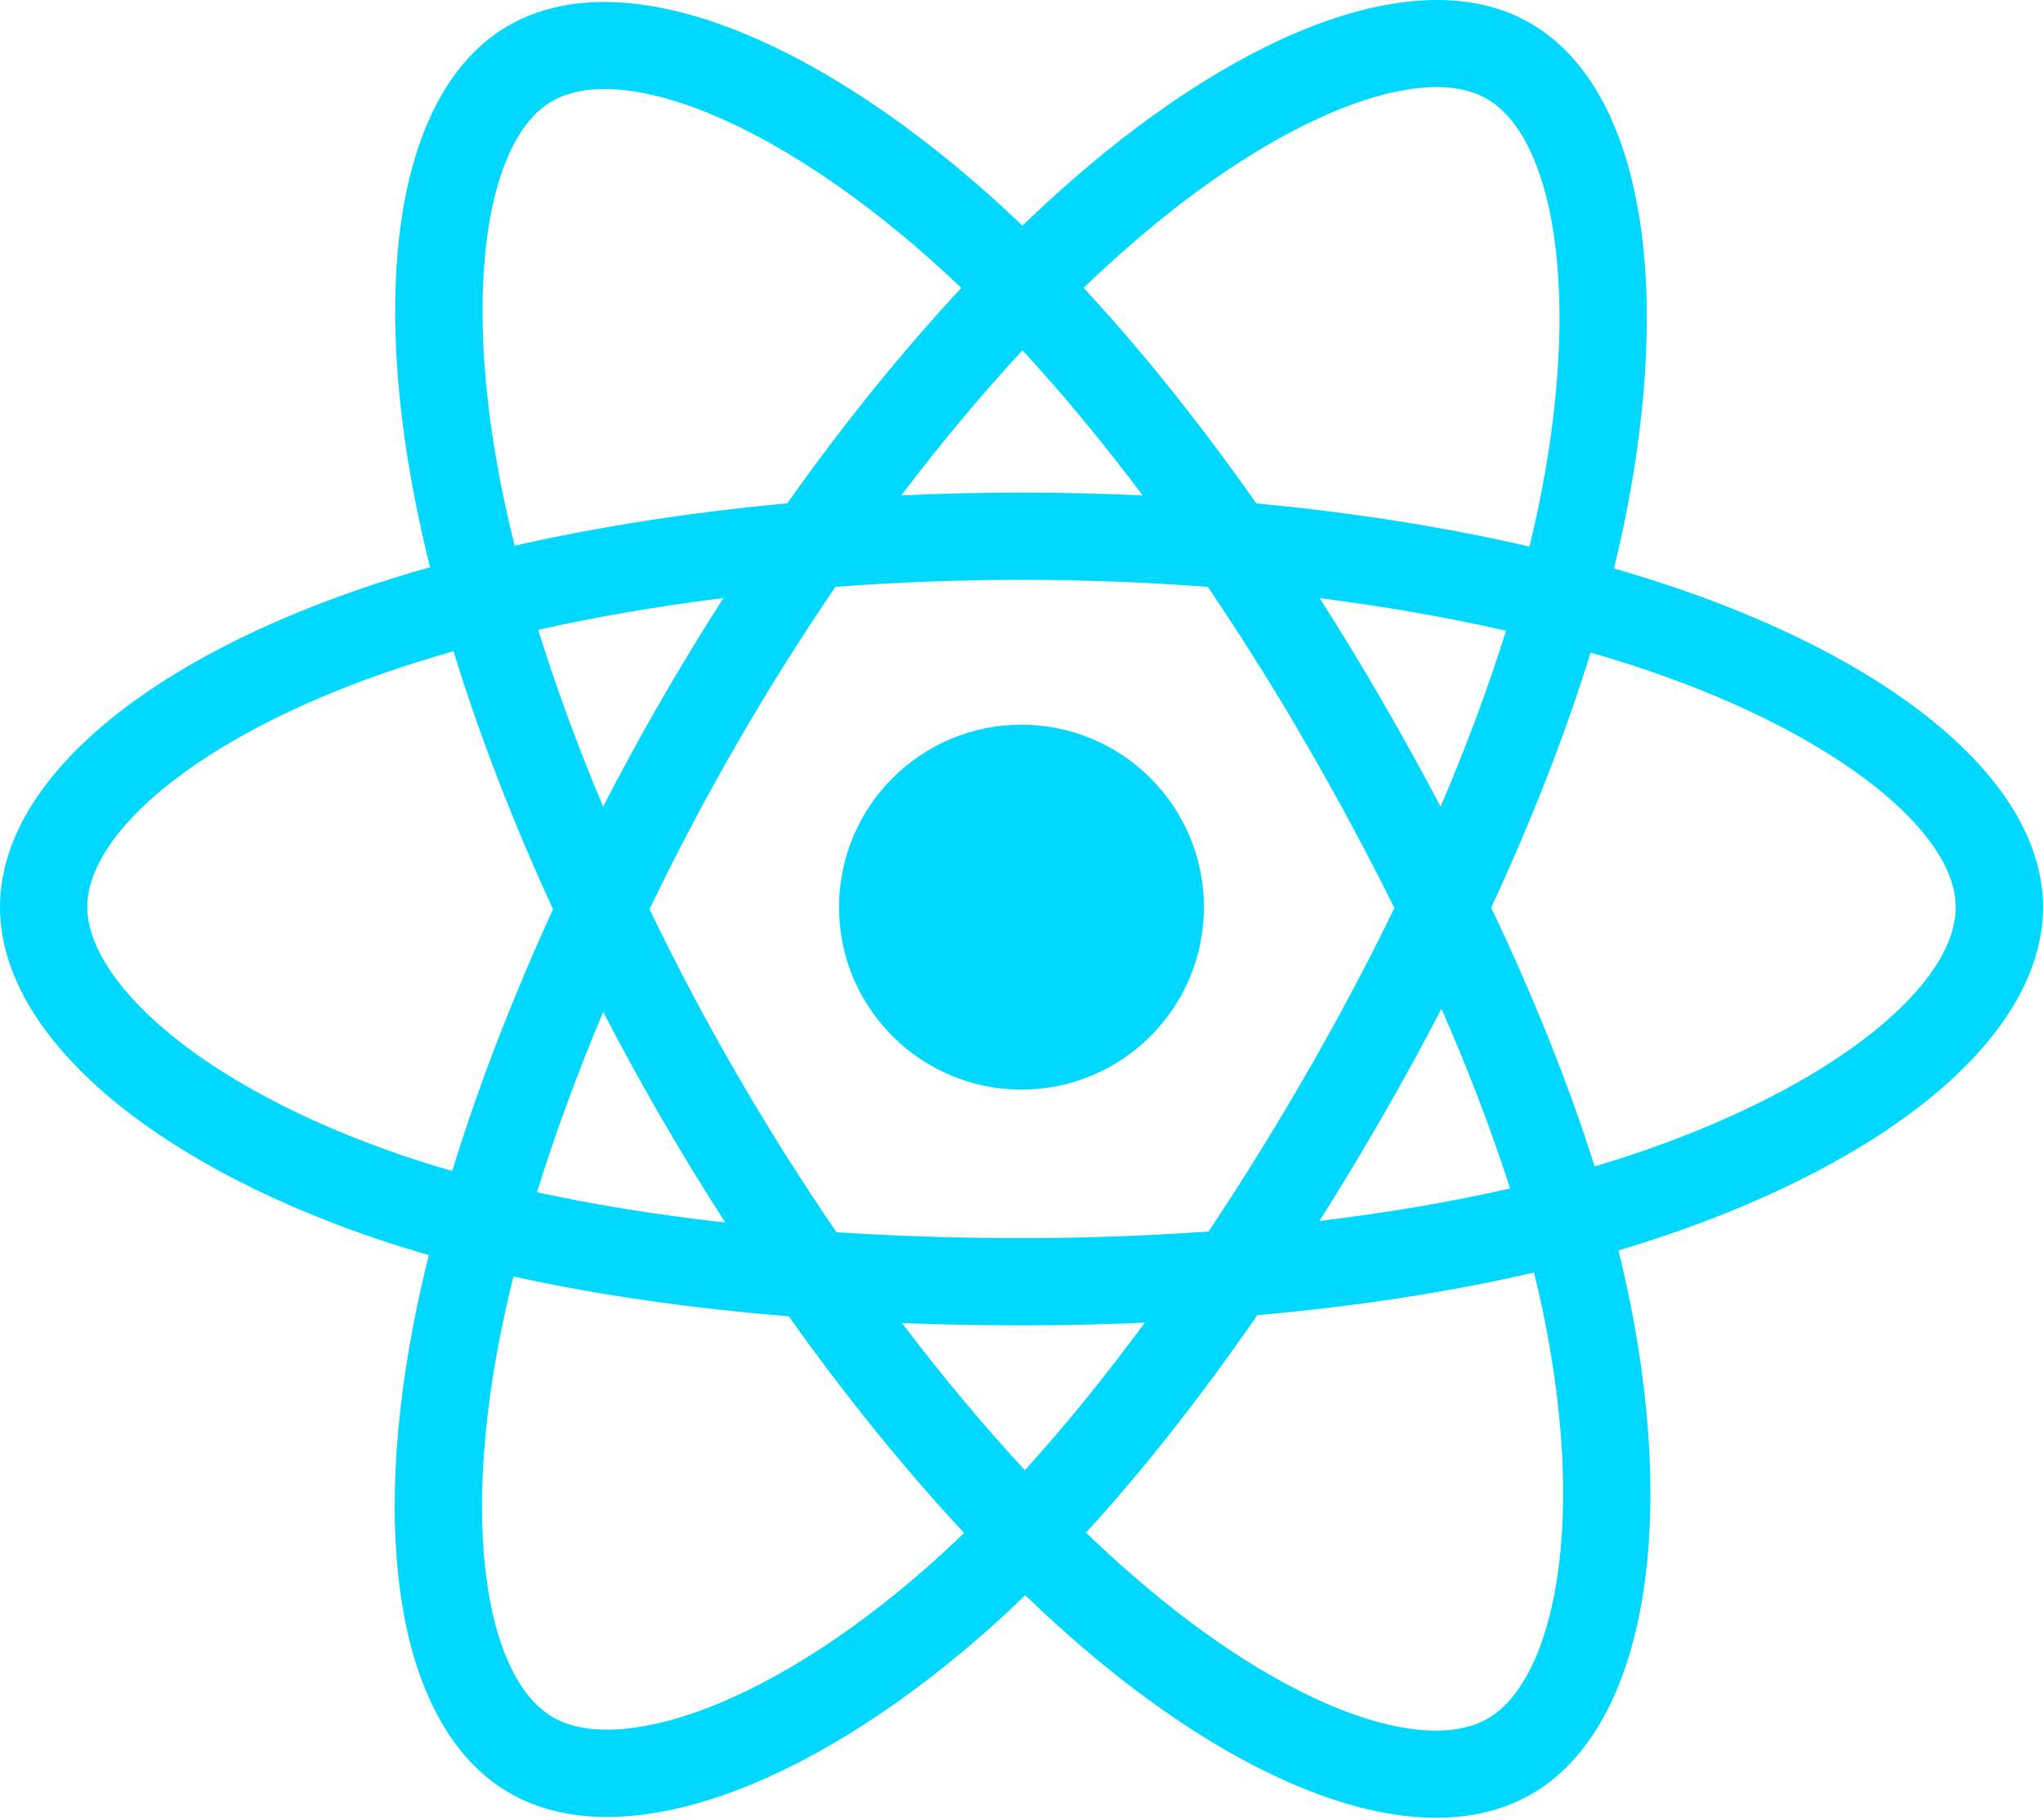
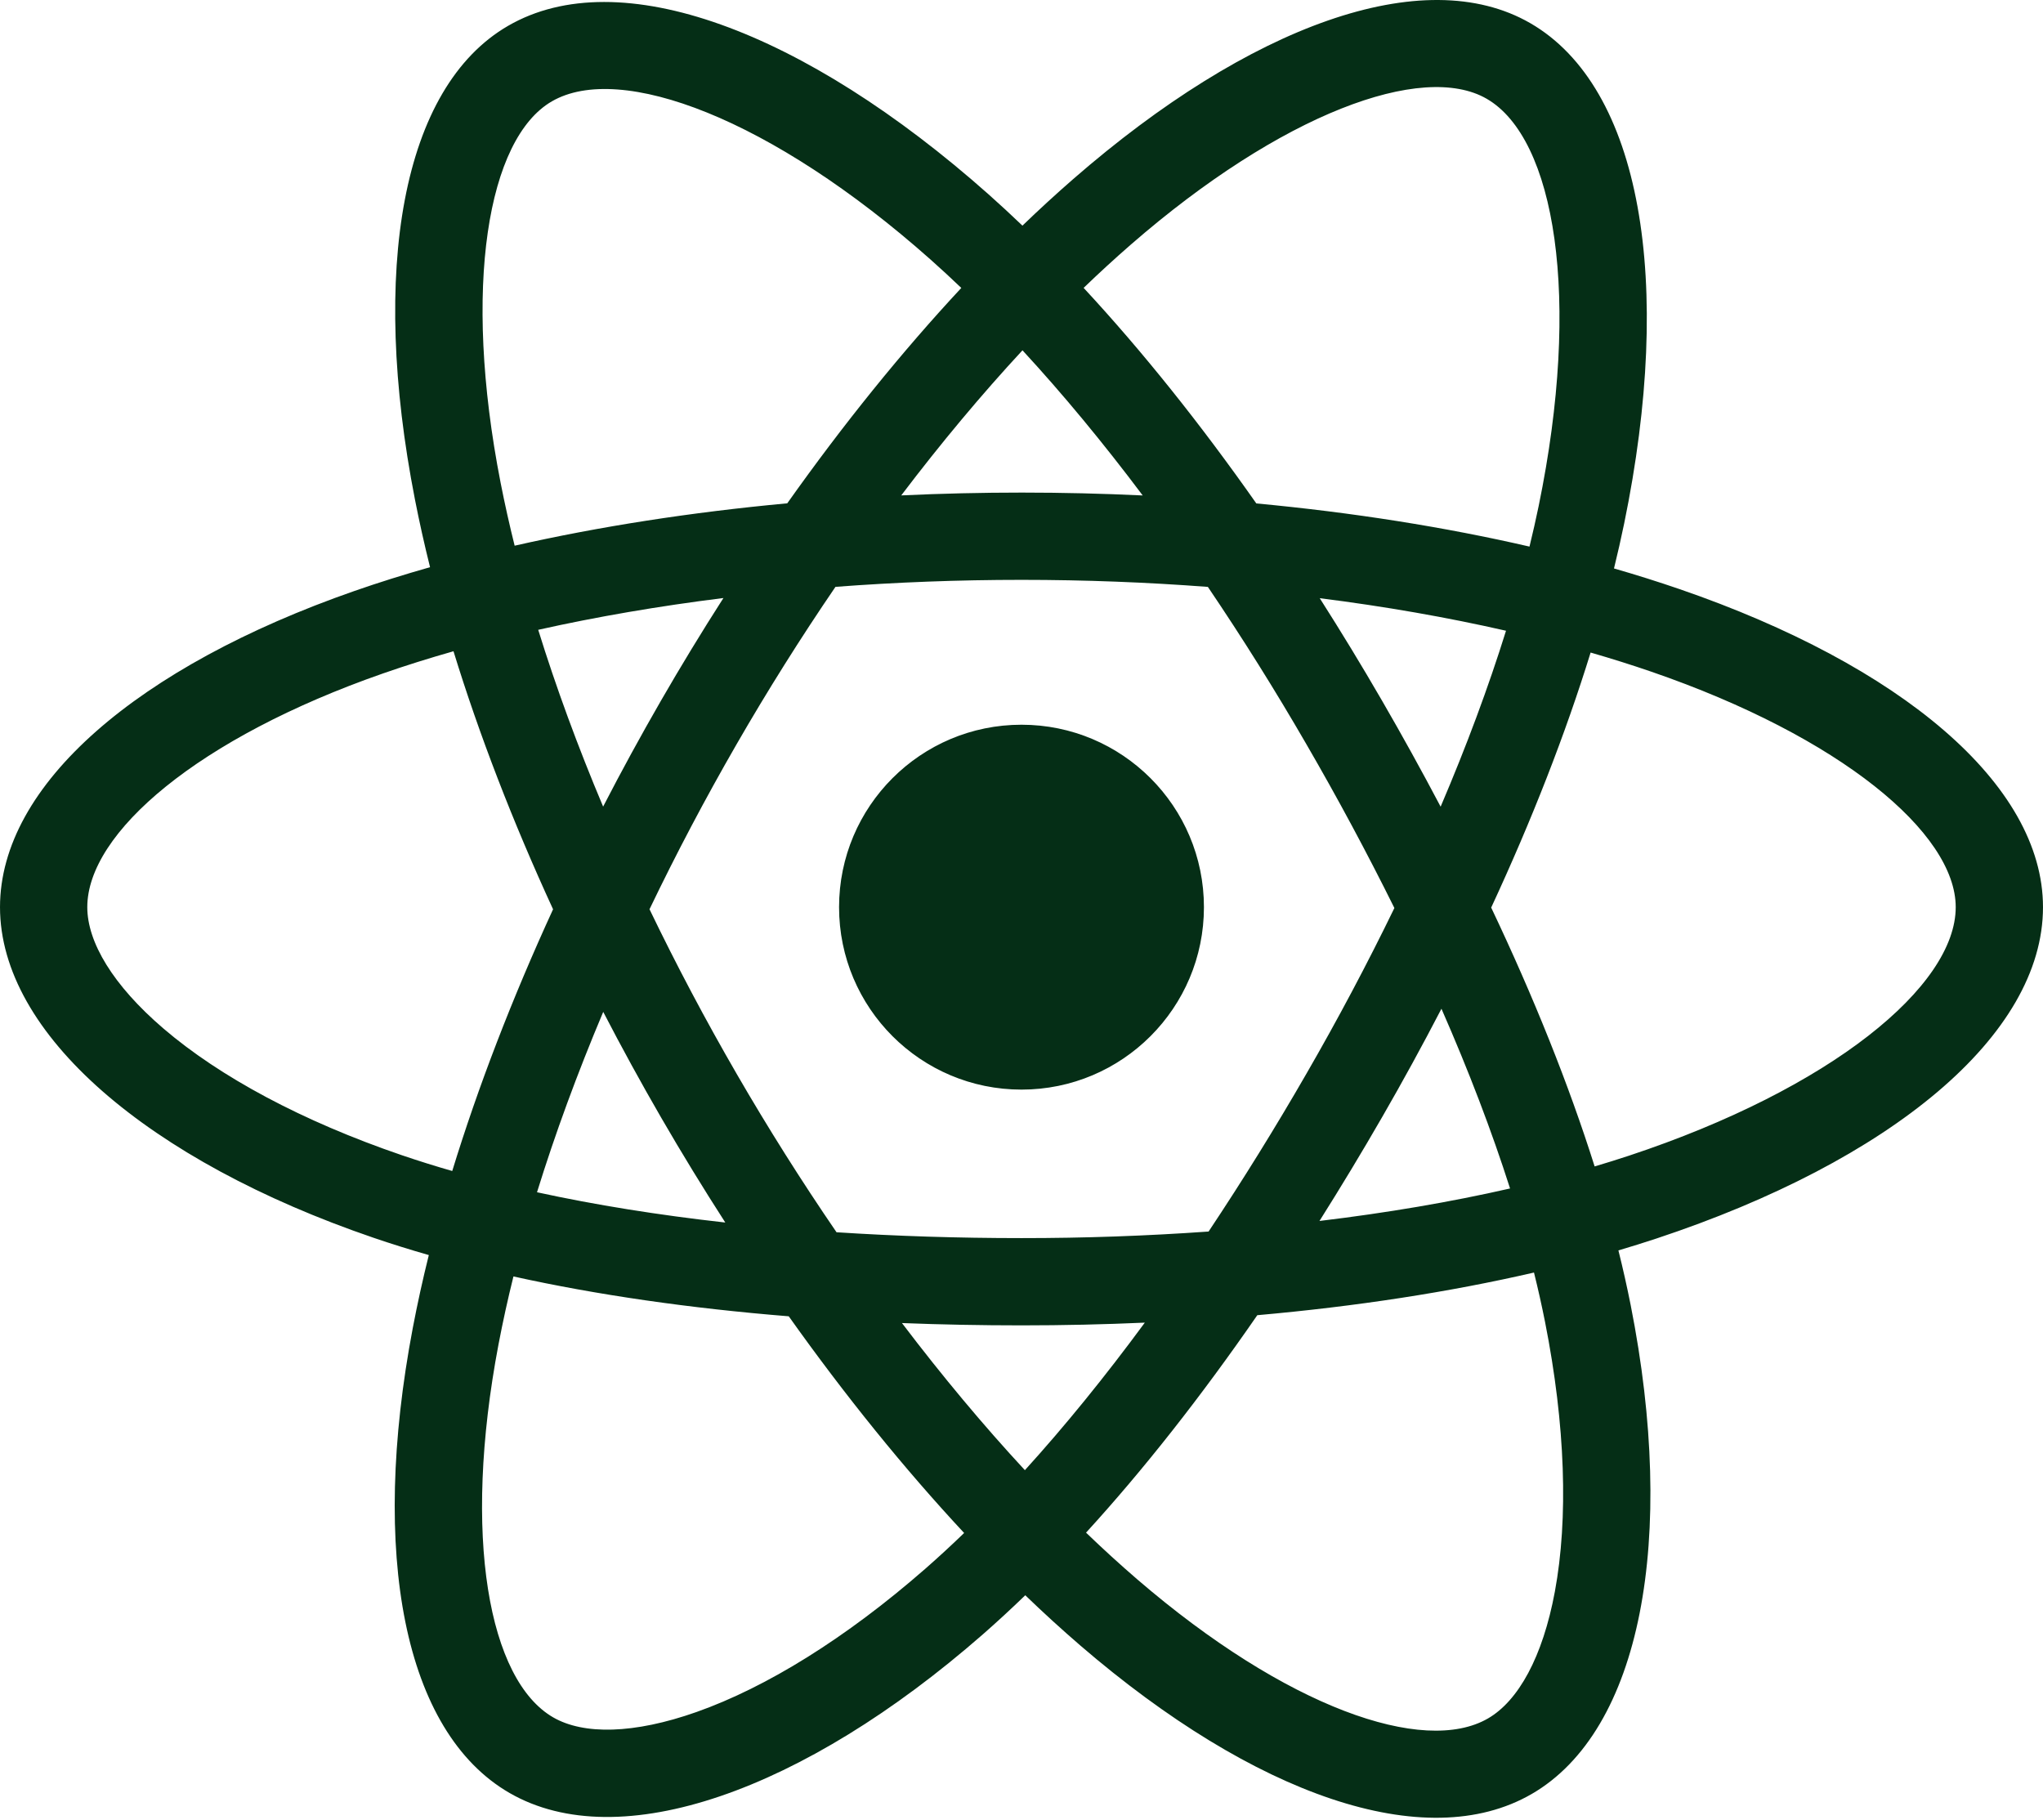
<svg xmlns="http://www.w3.org/2000/svg" aria-hidden="true" role="img" class="iconify iconify--logos" width="35.93" height="32" preserveAspectRatio="xMidYMid meet" viewBox="0 0 256 228">
-   <path fill="#00D8FF" d="M210.483 73.824a171.49 171.49 0 0 0-8.24-2.597c.465-1.9.893-3.777 1.273-5.621c6.238-30.281 2.16-54.676-11.769-62.708c-13.355-7.7-35.196.329-57.254 19.526a171.23 171.23 0 0 0-6.375 5.848a155.866 155.866 0 0 0-4.241-3.917C100.759 3.829 77.587-4.822 63.673 3.233C50.33 10.957 46.379 33.89 51.995 62.588a170.974 170.974 0 0 0 1.892 8.48c-3.28.932-6.445 1.924-9.474 2.98C17.309 83.498 0 98.307 0 113.668c0 15.865 18.582 31.778 46.812 41.427a145.52 145.52 0 0 0 6.921 2.165a167.467 167.467 0 0 0-2.01 9.138c-5.354 28.2-1.173 50.591 12.134 58.266c13.744 7.926 36.812-.22 59.273-19.855a145.567 145.567 0 0 0 5.342-4.923a168.064 168.064 0 0 0 6.92 6.314c21.758 18.722 43.246 26.282 56.54 18.586c13.731-7.949 18.194-32.003 12.4-61.268a145.016 145.016 0 0 0-1.535-6.842c1.62-.48 3.21-.974 4.76-1.488c29.348-9.723 48.443-25.443 48.443-41.52c0-15.417-17.868-30.326-45.517-39.844Zm-6.365 70.984c-1.4.463-2.836.91-4.3 1.345c-3.24-10.257-7.612-21.163-12.963-32.432c5.106-11 9.31-21.767 12.459-31.957c2.619.758 5.16 1.557 7.61 2.4c23.69 8.156 38.14 20.213 38.14 29.504c0 9.896-15.606 22.743-40.946 31.14Zm-10.514 20.834c2.562 12.94 2.927 24.64 1.23 33.787c-1.524 8.219-4.59 13.698-8.382 15.893c-8.067 4.67-25.32-1.4-43.927-17.412a156.726 156.726 0 0 1-6.437-5.87c7.214-7.889 14.423-17.06 21.459-27.246c12.376-1.098 24.068-2.894 34.671-5.345a134.17 134.17 0 0 1 1.386 6.193ZM87.276 214.515c-7.882 2.783-14.16 2.863-17.955.675c-8.075-4.657-11.432-22.636-6.853-46.752a156.923 156.923 0 0 1 1.869-8.499c10.486 2.32 22.093 3.988 34.498 4.994c7.084 9.967 14.501 19.128 21.976 27.15a134.668 134.668 0 0 1-4.877 4.492c-9.933 8.682-19.886 14.842-28.658 17.94ZM50.35 144.747c-12.483-4.267-22.792-9.812-29.858-15.863c-6.35-5.437-9.555-10.836-9.555-15.216c0-9.322 13.897-21.212 37.076-29.293c2.813-.98 5.757-1.905 8.812-2.773c3.204 10.42 7.406 21.315 12.477 32.332c-5.137 11.18-9.399 22.249-12.634 32.792a134.718 134.718 0 0 1-6.318-1.979Zm12.378-84.26c-4.811-24.587-1.616-43.134 6.425-47.789c8.564-4.958 27.502 2.111 47.463 19.835a144.318 144.318 0 0 1 3.841 3.545c-7.438 7.987-14.787 17.08-21.808 26.988c-12.04 1.116-23.565 2.908-34.161 5.309a160.342 160.342 0 0 1-1.76-7.887Zm110.427 27.268a347.8 347.8 0 0 0-7.785-12.803c8.168 1.033 15.994 2.404 23.343 4.08c-2.206 7.072-4.956 14.465-8.193 22.045a381.151 381.151 0 0 0-7.365-13.322Zm-45.032-43.861c5.044 5.465 10.096 11.566 15.065 18.186a322.04 322.04 0 0 0-30.257-.006c4.974-6.559 10.069-12.652 15.192-18.18ZM82.802 87.83a323.167 323.167 0 0 0-7.227 13.238c-3.184-7.553-5.909-14.98-8.134-22.152c7.304-1.634 15.093-2.97 23.209-3.984a321.524 321.524 0 0 0-7.848 12.897Zm8.081 65.352c-8.385-.936-16.291-2.203-23.593-3.793c2.26-7.3 5.045-14.885 8.298-22.6a321.187 321.187 0 0 0 7.257 13.246c2.594 4.48 5.28 8.868 8.038 13.147Zm37.542 31.03c-5.184-5.592-10.354-11.779-15.403-18.433c4.902.192 9.899.29 14.978.29c5.218 0 10.376-.117 15.453-.343c-4.985 6.774-10.018 12.97-15.028 18.486Zm52.198-57.817c3.422 7.8 6.306 15.345 8.596 22.52c-7.422 1.694-15.436 3.058-23.88 4.071a382.417 382.417 0 0 0 7.859-13.026a347.403 347.403 0 0 0 7.425-13.565Zm-16.898 8.101a358.557 358.557 0 0 1-12.281 19.815a329.4 329.4 0 0 1-23.444.823c-7.967 0-15.716-.248-23.178-.732a310.202 310.202 0 0 1-12.513-19.846h.001a307.41 307.41 0 0 1-10.923-20.627a310.278 310.278 0 0 1 10.89-20.637l-.001.001a307.318 307.318 0 0 1 12.413-19.761c7.613-.576 15.42-.876 23.31-.876H128c7.926 0 15.743.303 23.354.883a329.357 329.357 0 0 1 12.335 19.695a358.489 358.489 0 0 1 11.036 20.54a329.472 329.472 0 0 1-11 20.722Zm22.56-122.124c8.572 4.944 11.906 24.881 6.52 51.026c-.344 1.668-.73 3.367-1.15 5.09c-10.622-2.452-22.155-4.275-34.23-5.408c-7.034-10.017-14.323-19.124-21.64-27.008a160.789 160.789 0 0 1 5.888-5.4c18.9-16.447 36.564-22.941 44.612-18.3ZM128 90.808c12.625 0 22.86 10.235 22.86 22.86s-10.235 22.86-22.86 22.86s-22.86-10.235-22.86-22.86s10.235-22.86 22.86-22.86Z" />
+   <path fill="#052e16" d="M210.483 73.824a171.49 171.49 0 0 0-8.24-2.597c.465-1.9.893-3.777 1.273-5.621c6.238-30.281 2.16-54.676-11.769-62.708c-13.355-7.7-35.196.329-57.254 19.526a171.23 171.23 0 0 0-6.375 5.848a155.866 155.866 0 0 0-4.241-3.917C100.759 3.829 77.587-4.822 63.673 3.233C50.33 10.957 46.379 33.89 51.995 62.588a170.974 170.974 0 0 0 1.892 8.48c-3.28.932-6.445 1.924-9.474 2.98C17.309 83.498 0 98.307 0 113.668c0 15.865 18.582 31.778 46.812 41.427a145.52 145.52 0 0 0 6.921 2.165a167.467 167.467 0 0 0-2.01 9.138c-5.354 28.2-1.173 50.591 12.134 58.266c13.744 7.926 36.812-.22 59.273-19.855a145.567 145.567 0 0 0 5.342-4.923a168.064 168.064 0 0 0 6.92 6.314c21.758 18.722 43.246 26.282 56.54 18.586c13.731-7.949 18.194-32.003 12.4-61.268a145.016 145.016 0 0 0-1.535-6.842c1.62-.48 3.21-.974 4.76-1.488c29.348-9.723 48.443-25.443 48.443-41.52c0-15.417-17.868-30.326-45.517-39.844Zm-6.365 70.984c-1.4.463-2.836.91-4.3 1.345c-3.24-10.257-7.612-21.163-12.963-32.432c5.106-11 9.31-21.767 12.459-31.957c2.619.758 5.16 1.557 7.61 2.4c23.69 8.156 38.14 20.213 38.14 29.504c0 9.896-15.606 22.743-40.946 31.14Zm-10.514 20.834c2.562 12.94 2.927 24.64 1.23 33.787c-1.524 8.219-4.59 13.698-8.382 15.893c-8.067 4.67-25.32-1.4-43.927-17.412a156.726 156.726 0 0 1-6.437-5.87c7.214-7.889 14.423-17.06 21.459-27.246c12.376-1.098 24.068-2.894 34.671-5.345a134.17 134.17 0 0 1 1.386 6.193ZM87.276 214.515c-7.882 2.783-14.16 2.863-17.955.675c-8.075-4.657-11.432-22.636-6.853-46.752a156.923 156.923 0 0 1 1.869-8.499c10.486 2.32 22.093 3.988 34.498 4.994c7.084 9.967 14.501 19.128 21.976 27.15a134.668 134.668 0 0 1-4.877 4.492c-9.933 8.682-19.886 14.842-28.658 17.94ZM50.35 144.747c-12.483-4.267-22.792-9.812-29.858-15.863c-6.35-5.437-9.555-10.836-9.555-15.216c0-9.322 13.897-21.212 37.076-29.293c2.813-.98 5.757-1.905 8.812-2.773c3.204 10.42 7.406 21.315 12.477 32.332c-5.137 11.18-9.399 22.249-12.634 32.792a134.718 134.718 0 0 1-6.318-1.979Zm12.378-84.26c-4.811-24.587-1.616-43.134 6.425-47.789c8.564-4.958 27.502 2.111 47.463 19.835a144.318 144.318 0 0 1 3.841 3.545c-7.438 7.987-14.787 17.08-21.808 26.988c-12.04 1.116-23.565 2.908-34.161 5.309a160.342 160.342 0 0 1-1.76-7.887Zm110.427 27.268a347.8 347.8 0 0 0-7.785-12.803c8.168 1.033 15.994 2.404 23.343 4.08c-2.206 7.072-4.956 14.465-8.193 22.045a381.151 381.151 0 0 0-7.365-13.322Zm-45.032-43.861c5.044 5.465 10.096 11.566 15.065 18.186a322.04 322.04 0 0 0-30.257-.006c4.974-6.559 10.069-12.652 15.192-18.18ZM82.802 87.83a323.167 323.167 0 0 0-7.227 13.238c-3.184-7.553-5.909-14.98-8.134-22.152c7.304-1.634 15.093-2.97 23.209-3.984a321.524 321.524 0 0 0-7.848 12.897Zm8.081 65.352c-8.385-.936-16.291-2.203-23.593-3.793c2.26-7.3 5.045-14.885 8.298-22.6a321.187 321.187 0 0 0 7.257 13.246c2.594 4.48 5.28 8.868 8.038 13.147Zm37.542 31.03c-5.184-5.592-10.354-11.779-15.403-18.433c4.902.192 9.899.29 14.978.29c5.218 0 10.376-.117 15.453-.343c-4.985 6.774-10.018 12.97-15.028 18.486Zm52.198-57.817c3.422 7.8 6.306 15.345 8.596 22.52c-7.422 1.694-15.436 3.058-23.88 4.071a382.417 382.417 0 0 0 7.859-13.026a347.403 347.403 0 0 0 7.425-13.565Zm-16.898 8.101a358.557 358.557 0 0 1-12.281 19.815a329.4 329.4 0 0 1-23.444.823c-7.967 0-15.716-.248-23.178-.732a310.202 310.202 0 0 1-12.513-19.846h.001a307.41 307.41 0 0 1-10.923-20.627a310.278 310.278 0 0 1 10.89-20.637l-.001.001a307.318 307.318 0 0 1 12.413-19.761c7.613-.576 15.42-.876 23.31-.876H128c7.926 0 15.743.303 23.354.883a329.357 329.357 0 0 1 12.335 19.695a358.489 358.489 0 0 1 11.036 20.54a329.472 329.472 0 0 1-11 20.722Zm22.56-122.124c8.572 4.944 11.906 24.881 6.52 51.026c-.344 1.668-.73 3.367-1.15 5.09c-10.622-2.452-22.155-4.275-34.23-5.408c-7.034-10.017-14.323-19.124-21.64-27.008a160.789 160.789 0 0 1 5.888-5.4c18.9-16.447 36.564-22.941 44.612-18.3ZM128 90.808c12.625 0 22.86 10.235 22.86 22.86s-10.235 22.86-22.86 22.86s-22.86-10.235-22.86-22.86s10.235-22.86 22.86-22.86Z" />
</svg>
